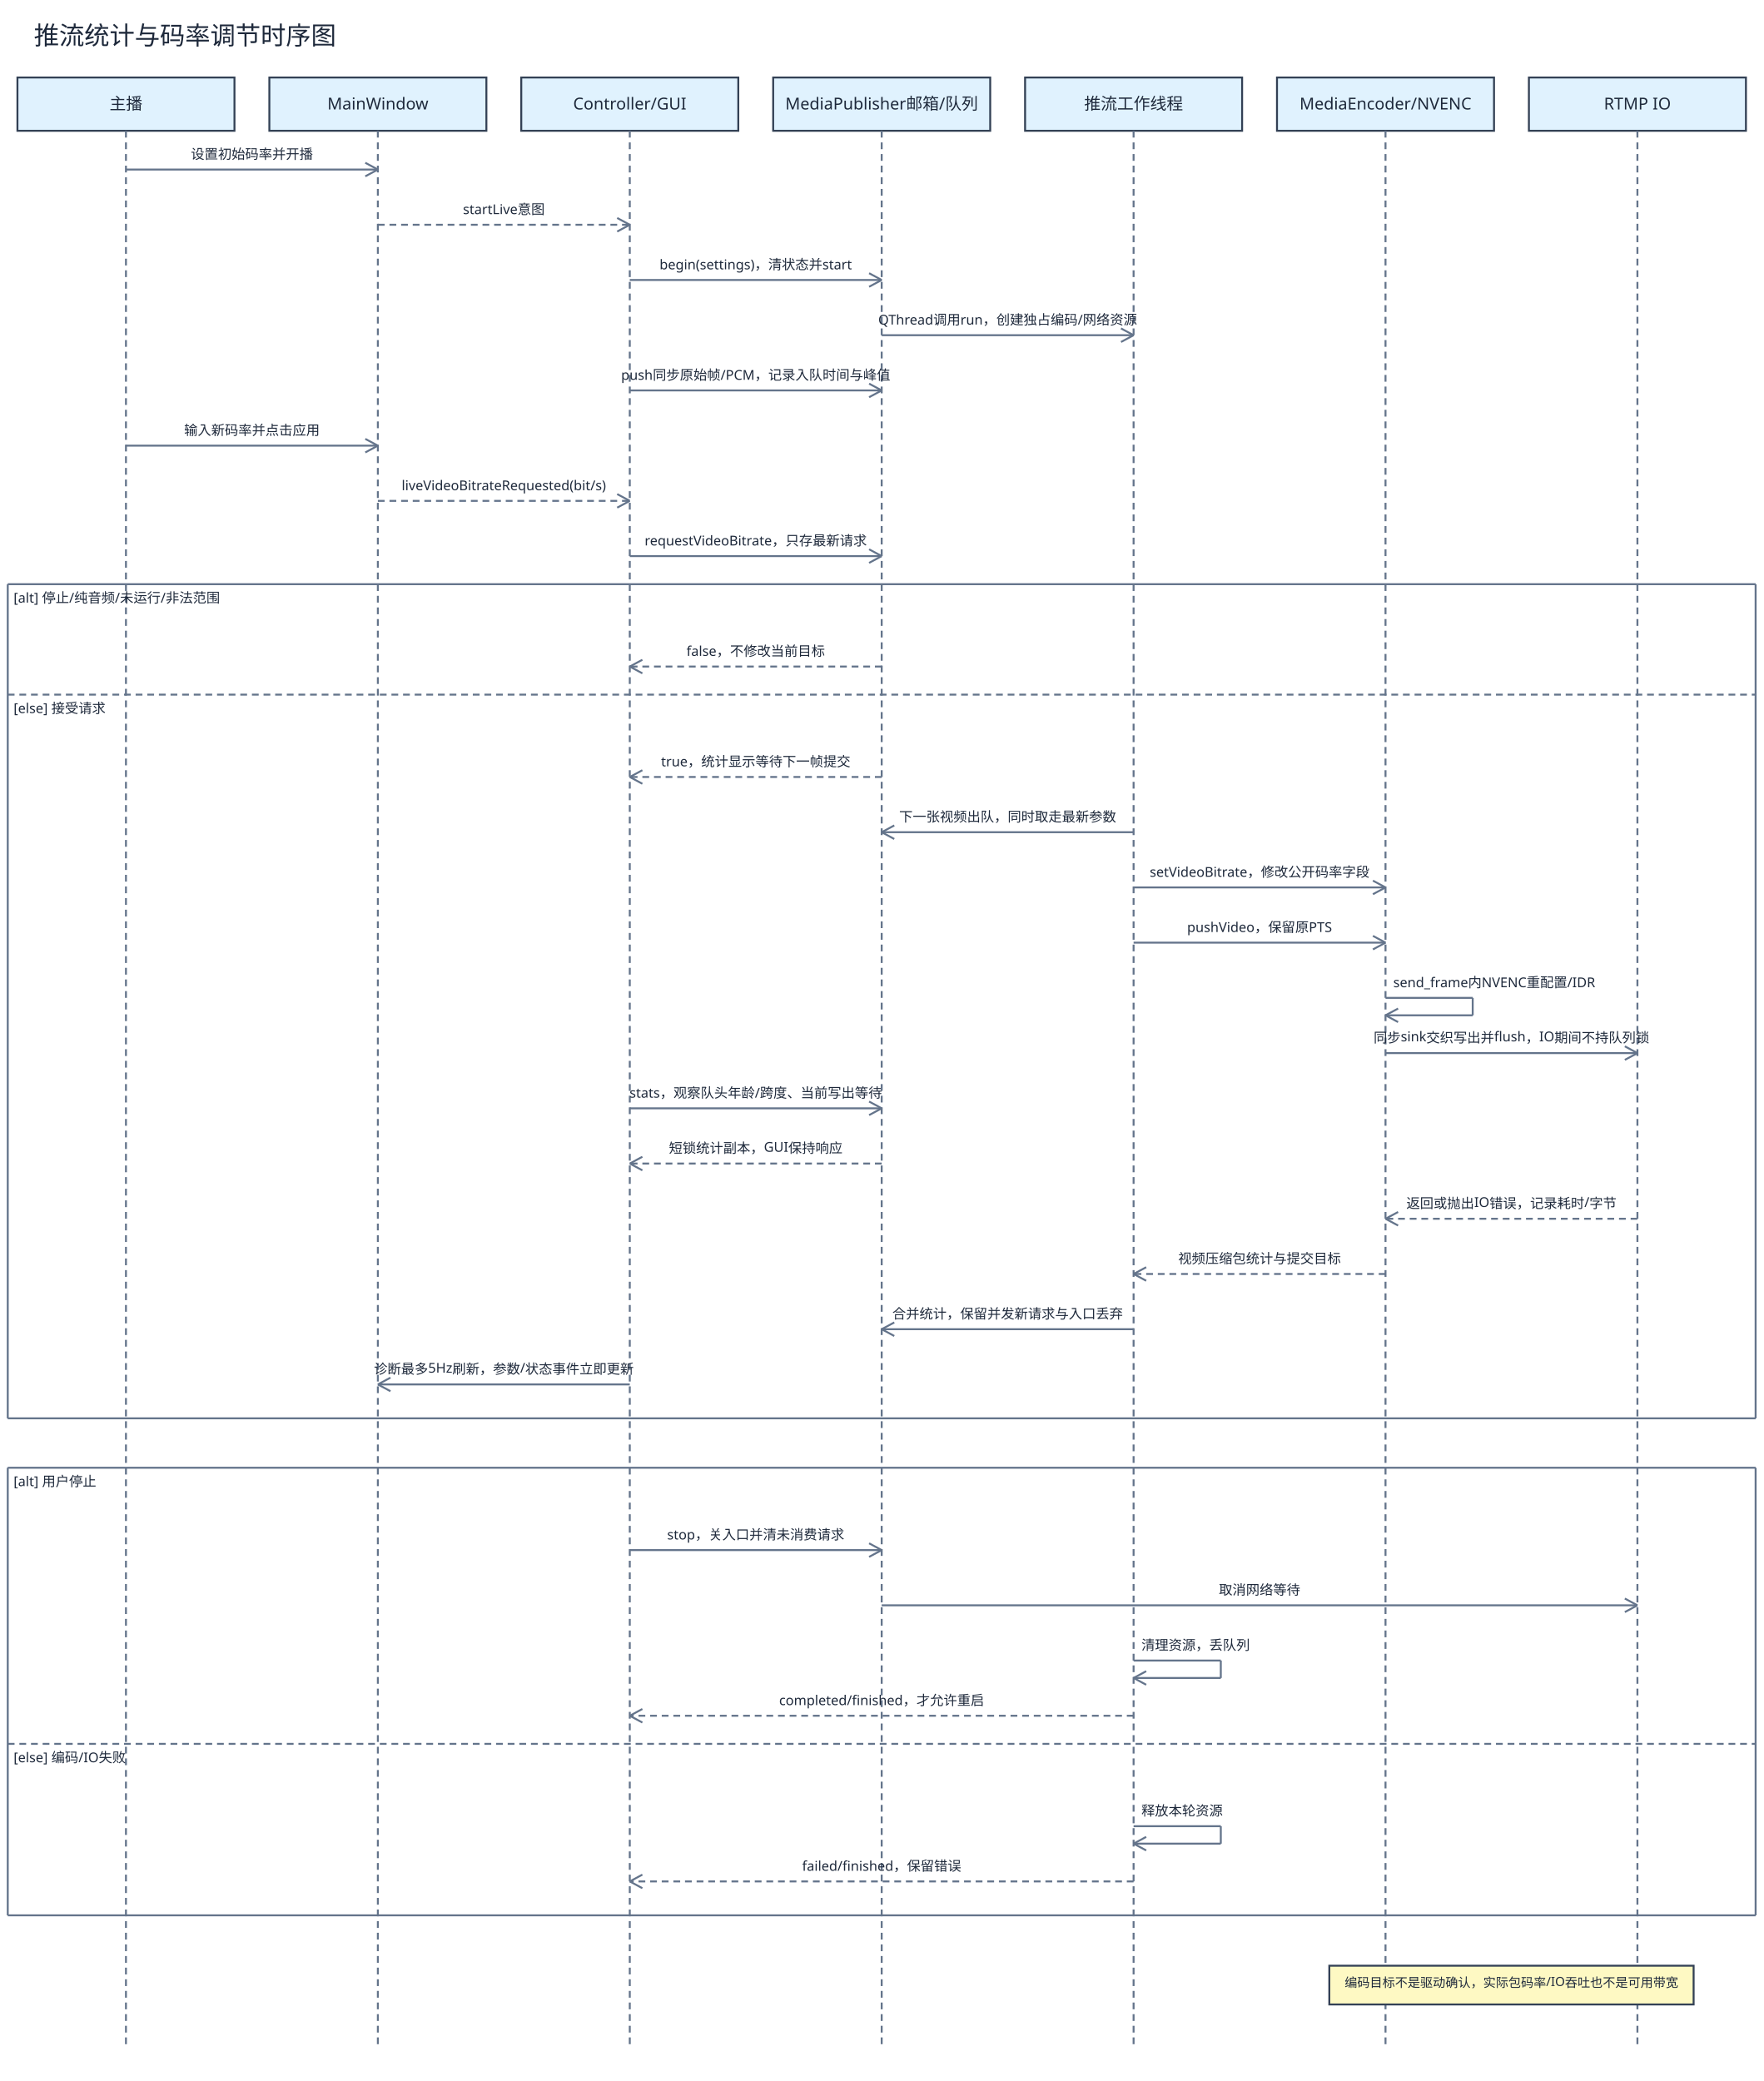
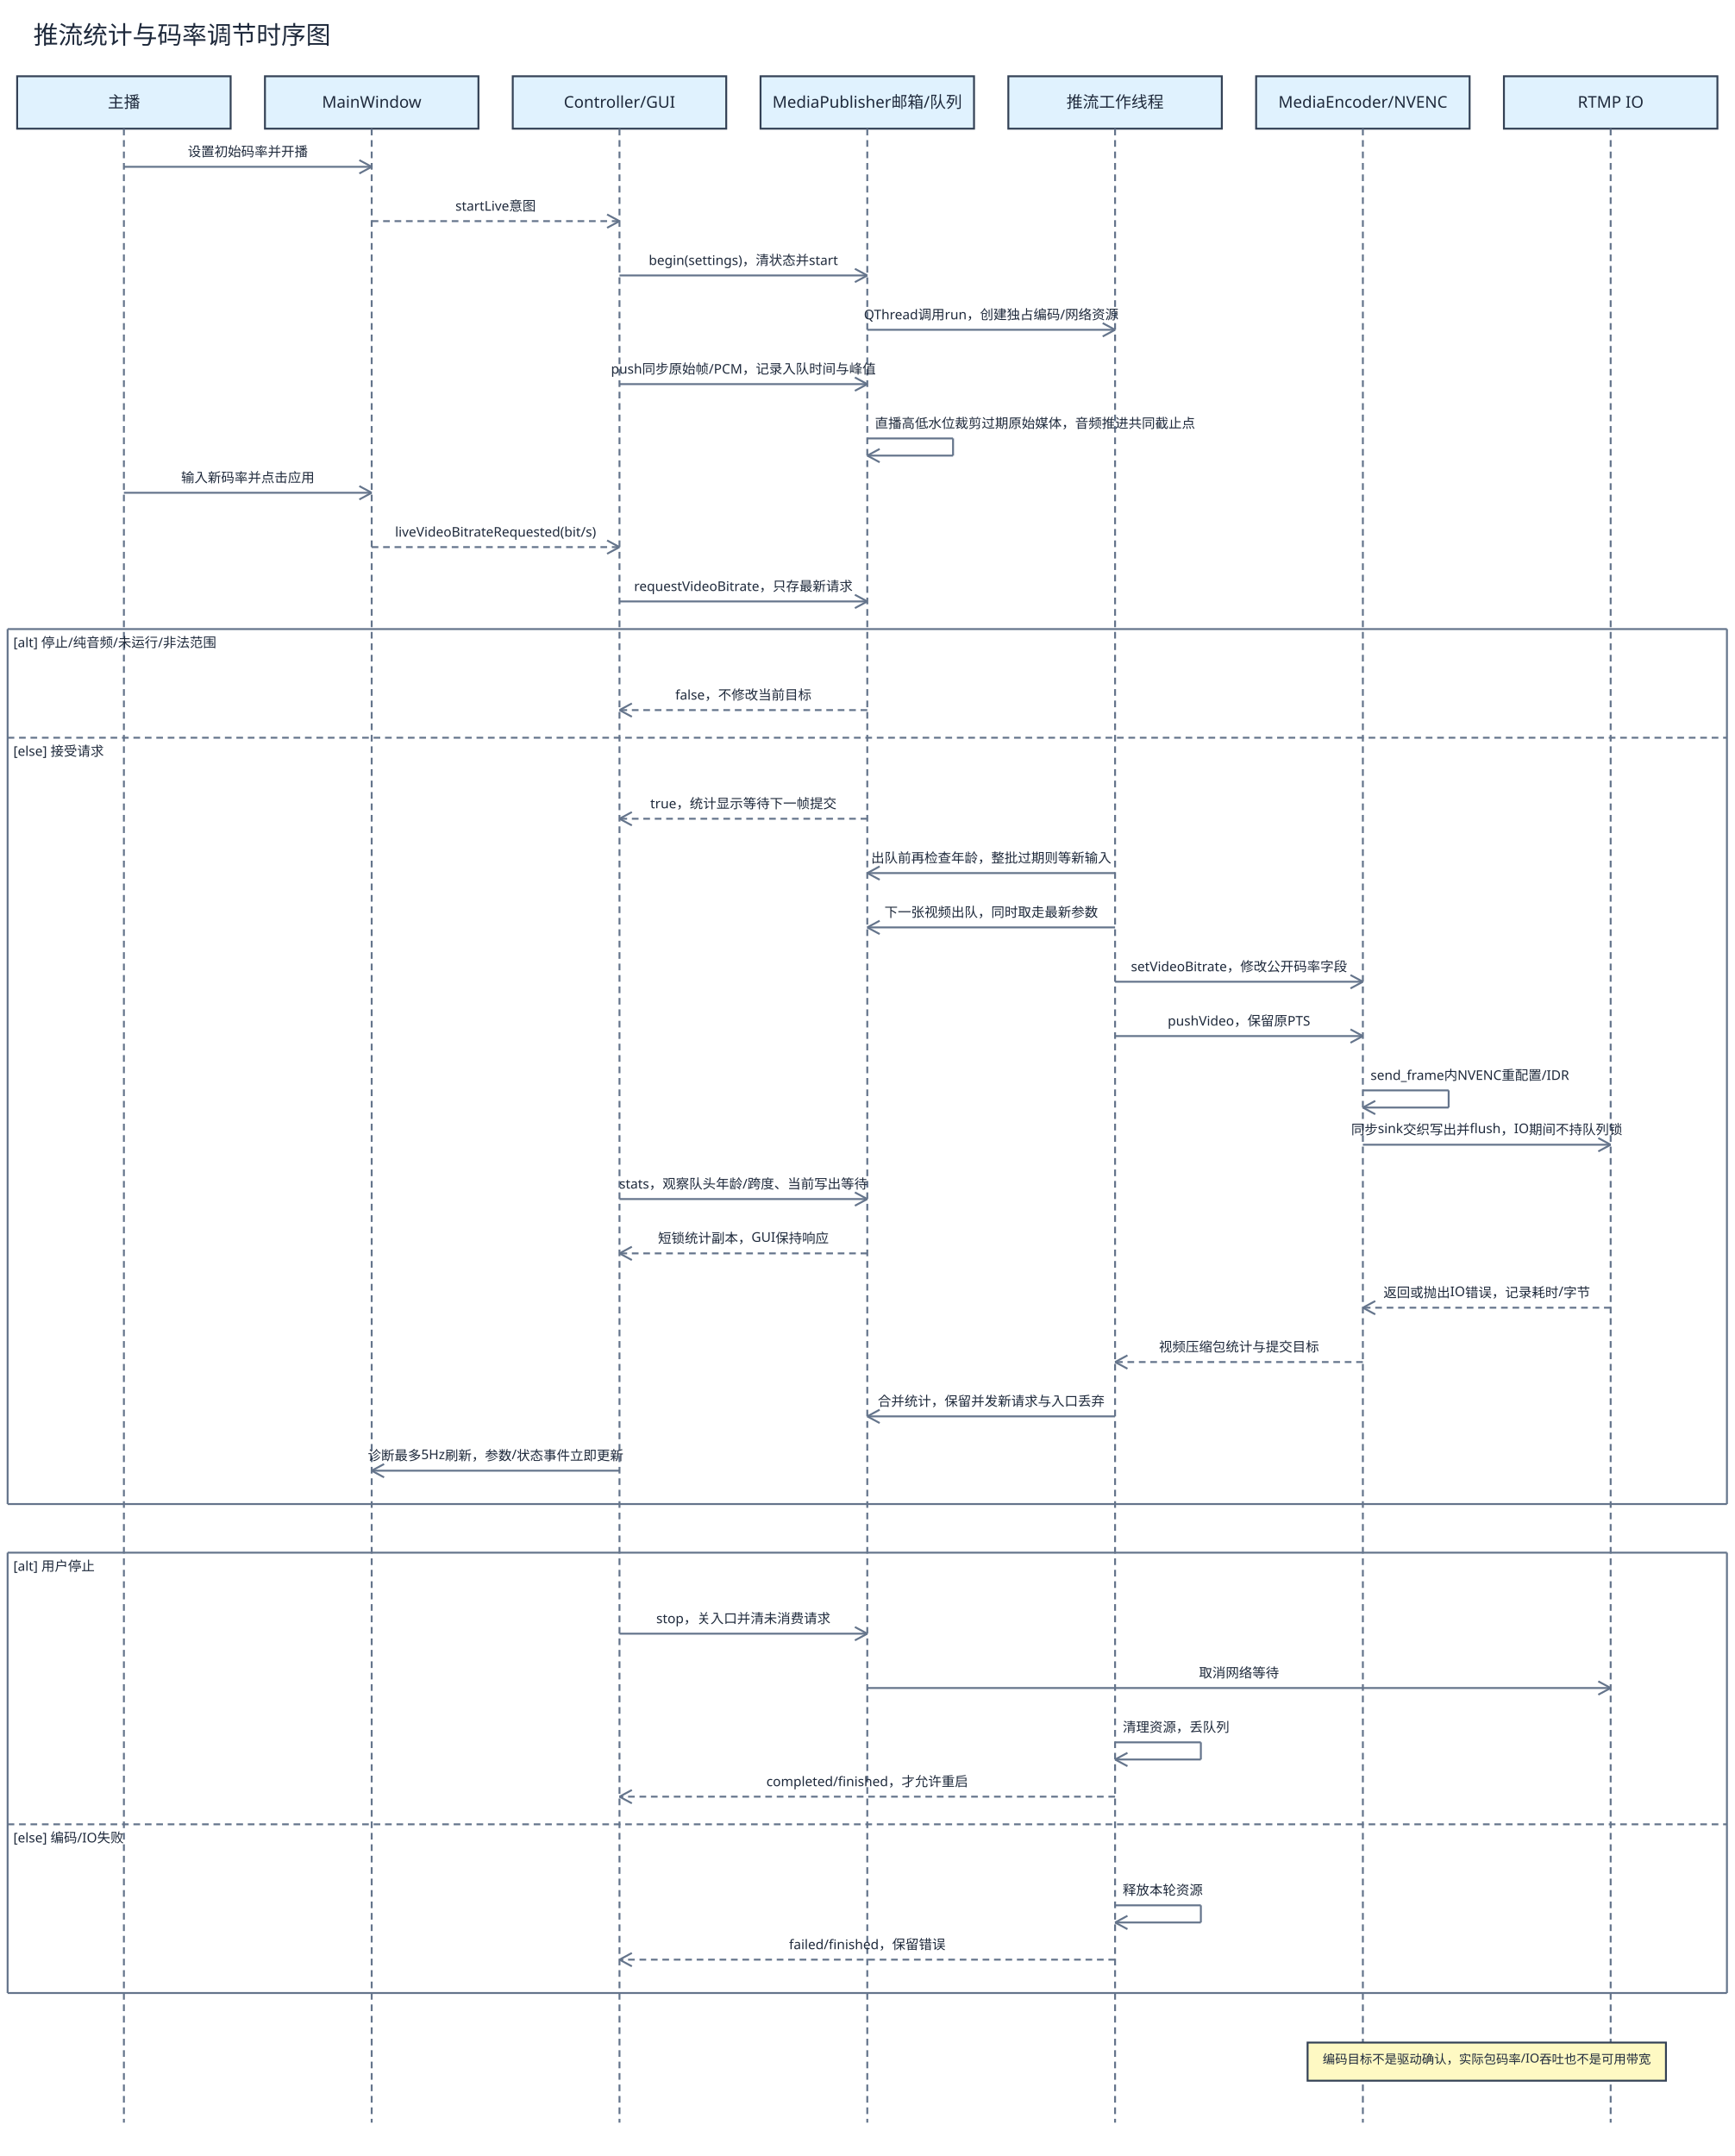
- <svg xmlns="http://www.w3.org/2000/svg" width="1820" height="2148" viewBox="0 0 1820 2148">
+ <svg xmlns="http://www.w3.org/2000/svg" width="1820" height="2262" viewBox="0 0 1820 2262">
  <text x="35" y="46" fill="#1e293b" font-family="Microsoft YaHei, sans-serif" font-size="26" text-anchor="start">推流统计与码率调节时序图</text>
  <rect x="18.0" y="80" width="224" height="55" fill="#e0f2fe" stroke="#334155" stroke-width="2" />
  <text x="130.0" y="113" fill="#1e293b" font-family="Microsoft YaHei, sans-serif" font-size="17" text-anchor="middle">主播</text>
-   <line x1="130.0" y1="135" x2="130.0" y2="2113" stroke="#64748b" stroke-width="2" stroke-dasharray="7 5" />
+   <line x1="130.0" y1="135" x2="130.0" y2="2227" stroke="#64748b" stroke-width="2" stroke-dasharray="7 5" />
  <rect x="278.0" y="80" width="224" height="55" fill="#e0f2fe" stroke="#334155" stroke-width="2" />
  <text x="390.0" y="113" fill="#1e293b" font-family="Microsoft YaHei, sans-serif" font-size="17" text-anchor="middle">MainWindow</text>
-   <line x1="390.0" y1="135" x2="390.0" y2="2113" stroke="#64748b" stroke-width="2" stroke-dasharray="7 5" />
+   <line x1="390.0" y1="135" x2="390.0" y2="2227" stroke="#64748b" stroke-width="2" stroke-dasharray="7 5" />
  <rect x="538.0" y="80" width="224" height="55" fill="#e0f2fe" stroke="#334155" stroke-width="2" />
  <text x="650.0" y="113" fill="#1e293b" font-family="Microsoft YaHei, sans-serif" font-size="17" text-anchor="middle">Controller/GUI</text>
-   <line x1="650.0" y1="135" x2="650.0" y2="2113" stroke="#64748b" stroke-width="2" stroke-dasharray="7 5" />
+   <line x1="650.0" y1="135" x2="650.0" y2="2227" stroke="#64748b" stroke-width="2" stroke-dasharray="7 5" />
  <rect x="798.0" y="80" width="224" height="55" fill="#e0f2fe" stroke="#334155" stroke-width="2" />
  <text x="910.0" y="113" fill="#1e293b" font-family="Microsoft YaHei, sans-serif" font-size="17" text-anchor="middle">MediaPublisher邮箱/队列</text>
-   <line x1="910.0" y1="135" x2="910.0" y2="2113" stroke="#64748b" stroke-width="2" stroke-dasharray="7 5" />
+   <line x1="910.0" y1="135" x2="910.0" y2="2227" stroke="#64748b" stroke-width="2" stroke-dasharray="7 5" />
  <rect x="1058.0" y="80" width="224" height="55" fill="#e0f2fe" stroke="#334155" stroke-width="2" />
  <text x="1170.0" y="113" fill="#1e293b" font-family="Microsoft YaHei, sans-serif" font-size="17" text-anchor="middle">推流工作线程</text>
-   <line x1="1170.0" y1="135" x2="1170.0" y2="2113" stroke="#64748b" stroke-width="2" stroke-dasharray="7 5" />
+   <line x1="1170.0" y1="135" x2="1170.0" y2="2227" stroke="#64748b" stroke-width="2" stroke-dasharray="7 5" />
  <rect x="1318.0" y="80" width="224" height="55" fill="#e0f2fe" stroke="#334155" stroke-width="2" />
  <text x="1430.0" y="113" fill="#1e293b" font-family="Microsoft YaHei, sans-serif" font-size="17" text-anchor="middle">MediaEncoder/NVENC</text>
-   <line x1="1430.0" y1="135" x2="1430.0" y2="2113" stroke="#64748b" stroke-width="2" stroke-dasharray="7 5" />
+   <line x1="1430.0" y1="135" x2="1430.0" y2="2227" stroke="#64748b" stroke-width="2" stroke-dasharray="7 5" />
  <rect x="1578.0" y="80" width="224" height="55" fill="#e0f2fe" stroke="#334155" stroke-width="2" />
  <text x="1690.0" y="113" fill="#1e293b" font-family="Microsoft YaHei, sans-serif" font-size="17" text-anchor="middle">RTMP IO</text>
-   <line x1="1690.0" y1="135" x2="1690.0" y2="2113" stroke="#64748b" stroke-width="2" stroke-dasharray="7 5" />
+   <line x1="1690.0" y1="135" x2="1690.0" y2="2227" stroke="#64748b" stroke-width="2" stroke-dasharray="7 5" />
  <line x1="130.0" y1="175" x2="390.0" y2="175" stroke="#64748b" stroke-width="2" />
  <line x1="390.0" y1="175" x2="377.0" y2="182.0" stroke="#64748b" stroke-width="2" />
  <line x1="390.0" y1="175" x2="377.0" y2="168.0" stroke="#64748b" stroke-width="2" />
  <text x="260.0" y="164" fill="#1e293b" font-family="Microsoft YaHei, sans-serif" font-size="14" text-anchor="middle">设置初始码率并开播</text>
  <line x1="390.0" y1="232" x2="650.0" y2="232" stroke="#64748b" stroke-width="2" stroke-dasharray="7 5" />
  <line x1="650.0" y1="232" x2="637.0" y2="239.0" stroke="#64748b" stroke-width="2" />
  <line x1="650.0" y1="232" x2="637.0" y2="225.0" stroke="#64748b" stroke-width="2" />
  <text x="520.0" y="221" fill="#1e293b" font-family="Microsoft YaHei, sans-serif" font-size="14" text-anchor="middle">startLive意图</text>
  <line x1="650.0" y1="289" x2="910.0" y2="289" stroke="#64748b" stroke-width="2" />
  <line x1="910.0" y1="289" x2="897.0" y2="296.0" stroke="#64748b" stroke-width="2" />
  <line x1="910.0" y1="289" x2="897.0" y2="282.0" stroke="#64748b" stroke-width="2" />
  <text x="780.0" y="278" fill="#1e293b" font-family="Microsoft YaHei, sans-serif" font-size="14" text-anchor="middle">begin(settings)，清状态并start</text>
  <line x1="910.0" y1="346" x2="1170.0" y2="346" stroke="#64748b" stroke-width="2" />
  <line x1="1170.0" y1="346" x2="1157.0" y2="353.0" stroke="#64748b" stroke-width="2" />
  <line x1="1170.0" y1="346" x2="1157.0" y2="339.0" stroke="#64748b" stroke-width="2" />
  <text x="1040.0" y="335" fill="#1e293b" font-family="Microsoft YaHei, sans-serif" font-size="14" text-anchor="middle">QThread调用run，创建独占编码/网络资源</text>
  <line x1="650.0" y1="403" x2="910.0" y2="403" stroke="#64748b" stroke-width="2" />
  <line x1="910.0" y1="403" x2="897.0" y2="410.0" stroke="#64748b" stroke-width="2" />
  <line x1="910.0" y1="403" x2="897.0" y2="396.0" stroke="#64748b" stroke-width="2" />
  <text x="780.0" y="392" fill="#1e293b" font-family="Microsoft YaHei, sans-serif" font-size="14" text-anchor="middle">push同步原始帧/PCM，记录入队时间与峰值</text>
-   <line x1="130.0" y1="460" x2="390.0" y2="460" stroke="#64748b" stroke-width="2" />
-   <line x1="390.0" y1="460" x2="377.0" y2="467.0" stroke="#64748b" stroke-width="2" />
-   <line x1="390.0" y1="460" x2="377.0" y2="453.0" stroke="#64748b" stroke-width="2" />
-   <text x="260.0" y="449" fill="#1e293b" font-family="Microsoft YaHei, sans-serif" font-size="14" text-anchor="middle">输入新码率并点击应用</text>
-   <line x1="390.0" y1="517" x2="650.0" y2="517" stroke="#64748b" stroke-width="2" stroke-dasharray="7 5" />
-   <line x1="650.0" y1="517" x2="637.0" y2="524.0" stroke="#64748b" stroke-width="2" />
-   <line x1="650.0" y1="517" x2="637.0" y2="510.0" stroke="#64748b" stroke-width="2" />
-   <text x="520.0" y="506" fill="#1e293b" font-family="Microsoft YaHei, sans-serif" font-size="14" text-anchor="middle">liveVideoBitrateRequested(bit/s)</text>
-   <line x1="650.0" y1="574" x2="910.0" y2="574" stroke="#64748b" stroke-width="2" />
-   <line x1="910.0" y1="574" x2="897.0" y2="581.0" stroke="#64748b" stroke-width="2" />
-   <line x1="910.0" y1="574" x2="897.0" y2="567.0" stroke="#64748b" stroke-width="2" />
-   <text x="780.0" y="563" fill="#1e293b" font-family="Microsoft YaHei, sans-serif" font-size="14" text-anchor="middle">requestVideoBitrate，只存最新请求</text>
-   <text x="14" y="622" fill="#1e293b" font-family="Microsoft YaHei, sans-serif" font-size="14" text-anchor="start">[alt] 停止/纯音频/未运行/非法范围</text>
-   <line x1="8" y1="603" x2="1812" y2="603" stroke="#64748b" stroke-width="2" />
-   <line x1="910.0" y1="688" x2="650.0" y2="688" stroke="#64748b" stroke-width="2" stroke-dasharray="7 5" />
-   <line x1="650.0" y1="688" x2="663.0" y2="681.0" stroke="#64748b" stroke-width="2" />
-   <line x1="650.0" y1="688" x2="663.0" y2="695.0" stroke="#64748b" stroke-width="2" />
-   <text x="780.0" y="677" fill="#1e293b" font-family="Microsoft YaHei, sans-serif" font-size="14" text-anchor="middle">false，不修改当前目标</text>
-   <line x1="8" y1="717" x2="1812" y2="717" stroke="#64748b" stroke-width="2" stroke-dasharray="7 5" />
-   <text x="14" y="736" fill="#1e293b" font-family="Microsoft YaHei, sans-serif" font-size="14" text-anchor="start">[else] 接受请求</text>
-   <line x1="910.0" y1="802" x2="650.0" y2="802" stroke="#64748b" stroke-width="2" stroke-dasharray="7 5" />
-   <line x1="650.0" y1="802" x2="663.0" y2="795.0" stroke="#64748b" stroke-width="2" />
-   <line x1="650.0" y1="802" x2="663.0" y2="809.0" stroke="#64748b" stroke-width="2" />
-   <text x="780.0" y="791" fill="#1e293b" font-family="Microsoft YaHei, sans-serif" font-size="14" text-anchor="middle">true，统计显示等待下一帧提交</text>
-   <line x1="1170.0" y1="859" x2="910.0" y2="859" stroke="#64748b" stroke-width="2" />
-   <line x1="910.0" y1="859" x2="923.0" y2="852.0" stroke="#64748b" stroke-width="2" />
-   <line x1="910.0" y1="859" x2="923.0" y2="866.0" stroke="#64748b" stroke-width="2" />
-   <text x="1040.0" y="848" fill="#1e293b" font-family="Microsoft YaHei, sans-serif" font-size="14" text-anchor="middle">下一张视频出队，同时取走最新参数</text>
-   <line x1="1170.0" y1="916" x2="1430.0" y2="916" stroke="#64748b" stroke-width="2" />
-   <line x1="1430.0" y1="916" x2="1417.0" y2="923.0" stroke="#64748b" stroke-width="2" />
-   <line x1="1430.0" y1="916" x2="1417.0" y2="909.0" stroke="#64748b" stroke-width="2" />
-   <text x="1300.0" y="905" fill="#1e293b" font-family="Microsoft YaHei, sans-serif" font-size="14" text-anchor="middle">setVideoBitrate，修改公开码率字段</text>
-   <line x1="1170.0" y1="973" x2="1430.0" y2="973" stroke="#64748b" stroke-width="2" />
-   <line x1="1430.0" y1="973" x2="1417.0" y2="980.0" stroke="#64748b" stroke-width="2" />
-   <line x1="1430.0" y1="973" x2="1417.0" y2="966.0" stroke="#64748b" stroke-width="2" />
-   <text x="1300.0" y="962" fill="#1e293b" font-family="Microsoft YaHei, sans-serif" font-size="14" text-anchor="middle">pushVideo，保留原PTS</text>
-   <line x1="1430.0" y1="1030" x2="1520.0" y2="1030" stroke="#64748b" stroke-width="2" />
-   <line x1="1520.0" y1="1030" x2="1520.0" y2="1048" stroke="#64748b" stroke-width="2" />
-   <line x1="1520.0" y1="1048" x2="1430.0" y2="1048" stroke="#64748b" stroke-width="2" />
-   <line x1="1430.0" y1="1048" x2="1443.0" y2="1041.0" stroke="#64748b" stroke-width="2" />
-   <line x1="1430.0" y1="1048" x2="1443.0" y2="1055.0" stroke="#64748b" stroke-width="2" />
-   <text x="1438.0" y="1019" fill="#1e293b" font-family="Microsoft YaHei, sans-serif" font-size="14" text-anchor="start">send_frame内NVENC重配置/IDR</text>
-   <line x1="1430.0" y1="1087" x2="1690.0" y2="1087" stroke="#64748b" stroke-width="2" />
-   <line x1="1690.0" y1="1087" x2="1677.0" y2="1094.0" stroke="#64748b" stroke-width="2" />
-   <line x1="1690.0" y1="1087" x2="1677.0" y2="1080.0" stroke="#64748b" stroke-width="2" />
-   <text x="1560.0" y="1076" fill="#1e293b" font-family="Microsoft YaHei, sans-serif" font-size="14" text-anchor="middle">同步sink交织写出并flush，IO期间不持队列锁</text>
-   <line x1="650.0" y1="1144" x2="910.0" y2="1144" stroke="#64748b" stroke-width="2" />
-   <line x1="910.0" y1="1144" x2="897.0" y2="1151.0" stroke="#64748b" stroke-width="2" />
-   <line x1="910.0" y1="1144" x2="897.0" y2="1137.0" stroke="#64748b" stroke-width="2" />
-   <text x="780.0" y="1133" fill="#1e293b" font-family="Microsoft YaHei, sans-serif" font-size="14" text-anchor="middle">stats，观察队头年龄/跨度、当前写出等待</text>
-   <line x1="910.0" y1="1201" x2="650.0" y2="1201" stroke="#64748b" stroke-width="2" stroke-dasharray="7 5" />
-   <line x1="650.0" y1="1201" x2="663.0" y2="1194.0" stroke="#64748b" stroke-width="2" />
-   <line x1="650.0" y1="1201" x2="663.0" y2="1208.0" stroke="#64748b" stroke-width="2" />
-   <text x="780.0" y="1190" fill="#1e293b" font-family="Microsoft YaHei, sans-serif" font-size="14" text-anchor="middle">短锁统计副本，GUI保持响应</text>
-   <line x1="1690.0" y1="1258" x2="1430.0" y2="1258" stroke="#64748b" stroke-width="2" stroke-dasharray="7 5" />
-   <line x1="1430.0" y1="1258" x2="1443.0" y2="1251.0" stroke="#64748b" stroke-width="2" />
-   <line x1="1430.0" y1="1258" x2="1443.0" y2="1265.0" stroke="#64748b" stroke-width="2" />
-   <text x="1560.0" y="1247" fill="#1e293b" font-family="Microsoft YaHei, sans-serif" font-size="14" text-anchor="middle">返回或抛出IO错误，记录耗时/字节</text>
-   <line x1="1430.0" y1="1315" x2="1170.0" y2="1315" stroke="#64748b" stroke-width="2" stroke-dasharray="7 5" />
-   <line x1="1170.0" y1="1315" x2="1183.0" y2="1308.0" stroke="#64748b" stroke-width="2" />
-   <line x1="1170.0" y1="1315" x2="1183.0" y2="1322.0" stroke="#64748b" stroke-width="2" />
-   <text x="1300.0" y="1304" fill="#1e293b" font-family="Microsoft YaHei, sans-serif" font-size="14" text-anchor="middle">视频压缩包统计与提交目标</text>
-   <line x1="1170.0" y1="1372" x2="910.0" y2="1372" stroke="#64748b" stroke-width="2" />
-   <line x1="910.0" y1="1372" x2="923.0" y2="1365.0" stroke="#64748b" stroke-width="2" />
-   <line x1="910.0" y1="1372" x2="923.0" y2="1379.0" stroke="#64748b" stroke-width="2" />
-   <text x="1040.0" y="1361" fill="#1e293b" font-family="Microsoft YaHei, sans-serif" font-size="14" text-anchor="middle">合并统计，保留并发新请求与入口丢弃</text>
-   <line x1="650.0" y1="1429" x2="390.0" y2="1429" stroke="#64748b" stroke-width="2" />
-   <line x1="390.0" y1="1429" x2="403.0" y2="1422.0" stroke="#64748b" stroke-width="2" />
-   <line x1="390.0" y1="1429" x2="403.0" y2="1436.0" stroke="#64748b" stroke-width="2" />
-   <text x="520.0" y="1418" fill="#1e293b" font-family="Microsoft YaHei, sans-serif" font-size="14" text-anchor="middle">诊断最多5Hz刷新，参数/状态事件立即更新</text>
-   <line x1="8" y1="603" x2="8" y2="1464" stroke="#64748b" stroke-width="2" />
-   <line x1="1812" y1="603" x2="1812" y2="1464" stroke="#64748b" stroke-width="2" />
-   <line x1="8" y1="1464" x2="1812" y2="1464" stroke="#64748b" stroke-width="2" />
-   <text x="14" y="1534" fill="#1e293b" font-family="Microsoft YaHei, sans-serif" font-size="14" text-anchor="start">[alt] 用户停止</text>
-   <line x1="8" y1="1515" x2="1812" y2="1515" stroke="#64748b" stroke-width="2" />
-   <line x1="650.0" y1="1600" x2="910.0" y2="1600" stroke="#64748b" stroke-width="2" />
-   <line x1="910.0" y1="1600" x2="897.0" y2="1607.0" stroke="#64748b" stroke-width="2" />
-   <line x1="910.0" y1="1600" x2="897.0" y2="1593.0" stroke="#64748b" stroke-width="2" />
-   <text x="780.0" y="1589" fill="#1e293b" font-family="Microsoft YaHei, sans-serif" font-size="14" text-anchor="middle">stop，关入口并清未消费请求</text>
-   <line x1="910.0" y1="1657" x2="1690.0" y2="1657" stroke="#64748b" stroke-width="2" />
-   <line x1="1690.0" y1="1657" x2="1677.0" y2="1664.0" stroke="#64748b" stroke-width="2" />
-   <line x1="1690.0" y1="1657" x2="1677.0" y2="1650.0" stroke="#64748b" stroke-width="2" />
-   <text x="1300.0" y="1646" fill="#1e293b" font-family="Microsoft YaHei, sans-serif" font-size="14" text-anchor="middle">取消网络等待</text>
-   <line x1="1170.0" y1="1714" x2="1260.0" y2="1714" stroke="#64748b" stroke-width="2" />
-   <line x1="1260.0" y1="1714" x2="1260.0" y2="1732" stroke="#64748b" stroke-width="2" />
-   <line x1="1260.0" y1="1732" x2="1170.0" y2="1732" stroke="#64748b" stroke-width="2" />
-   <line x1="1170.0" y1="1732" x2="1183.0" y2="1725.0" stroke="#64748b" stroke-width="2" />
-   <line x1="1170.0" y1="1732" x2="1183.0" y2="1739.0" stroke="#64748b" stroke-width="2" />
-   <text x="1178.0" y="1703" fill="#1e293b" font-family="Microsoft YaHei, sans-serif" font-size="14" text-anchor="start">清理资源，丢队列</text>
-   <line x1="1170.0" y1="1771" x2="650.0" y2="1771" stroke="#64748b" stroke-width="2" stroke-dasharray="7 5" />
-   <line x1="650.0" y1="1771" x2="663.0" y2="1764.0" stroke="#64748b" stroke-width="2" />
-   <line x1="650.0" y1="1771" x2="663.0" y2="1778.0" stroke="#64748b" stroke-width="2" />
-   <text x="910.0" y="1760" fill="#1e293b" font-family="Microsoft YaHei, sans-serif" font-size="14" text-anchor="middle">completed/finished，才允许重启</text>
-   <line x1="8" y1="1800" x2="1812" y2="1800" stroke="#64748b" stroke-width="2" stroke-dasharray="7 5" />
-   <text x="14" y="1819" fill="#1e293b" font-family="Microsoft YaHei, sans-serif" font-size="14" text-anchor="start">[else] 编码/IO失败</text>
-   <line x1="1170.0" y1="1885" x2="1260.0" y2="1885" stroke="#64748b" stroke-width="2" />
-   <line x1="1260.0" y1="1885" x2="1260.0" y2="1903" stroke="#64748b" stroke-width="2" />
-   <line x1="1260.0" y1="1903" x2="1170.0" y2="1903" stroke="#64748b" stroke-width="2" />
-   <line x1="1170.0" y1="1903" x2="1183.0" y2="1896.0" stroke="#64748b" stroke-width="2" />
-   <line x1="1170.0" y1="1903" x2="1183.0" y2="1910.0" stroke="#64748b" stroke-width="2" />
-   <text x="1178.0" y="1874" fill="#1e293b" font-family="Microsoft YaHei, sans-serif" font-size="14" text-anchor="start">释放本轮资源</text>
-   <line x1="1170.0" y1="1942" x2="650.0" y2="1942" stroke="#64748b" stroke-width="2" stroke-dasharray="7 5" />
-   <line x1="650.0" y1="1942" x2="663.0" y2="1935.0" stroke="#64748b" stroke-width="2" />
-   <line x1="650.0" y1="1942" x2="663.0" y2="1949.0" stroke="#64748b" stroke-width="2" />
-   <text x="910.0" y="1931" fill="#1e293b" font-family="Microsoft YaHei, sans-serif" font-size="14" text-anchor="middle">failed/finished，保留错误</text>
-   <line x1="8" y1="1515" x2="8" y2="1977" stroke="#64748b" stroke-width="2" />
-   <line x1="1812" y1="1515" x2="1812" y2="1977" stroke="#64748b" stroke-width="2" />
-   <line x1="8" y1="1977" x2="1812" y2="1977" stroke="#64748b" stroke-width="2" />
-   <rect x="1372.0" y="2029" width="376.0" height="40" fill="#fef9c3" stroke="#334155" stroke-width="2" />
-   <text x="1560.0" y="2051" fill="#1e293b" font-family="Microsoft YaHei, sans-serif" font-size="13" text-anchor="middle">编码目标不是驱动确认，实际包码率/IO吞吐也不是可用带宽</text>
+   <line x1="910.0" y1="460" x2="1000.0" y2="460" stroke="#64748b" stroke-width="2" />
+   <line x1="1000.0" y1="460" x2="1000.0" y2="478" stroke="#64748b" stroke-width="2" />
+   <line x1="1000.0" y1="478" x2="910.0" y2="478" stroke="#64748b" stroke-width="2" />
+   <line x1="910.0" y1="478" x2="923.0" y2="471.0" stroke="#64748b" stroke-width="2" />
+   <line x1="910.0" y1="478" x2="923.0" y2="485.0" stroke="#64748b" stroke-width="2" />
+   <text x="918.0" y="449" fill="#1e293b" font-family="Microsoft YaHei, sans-serif" font-size="14" text-anchor="start">直播高低水位裁剪过期原始媒体，音频推进共同截止点</text>
+   <line x1="130.0" y1="517" x2="390.0" y2="517" stroke="#64748b" stroke-width="2" />
+   <line x1="390.0" y1="517" x2="377.0" y2="524.0" stroke="#64748b" stroke-width="2" />
+   <line x1="390.0" y1="517" x2="377.0" y2="510.0" stroke="#64748b" stroke-width="2" />
+   <text x="260.0" y="506" fill="#1e293b" font-family="Microsoft YaHei, sans-serif" font-size="14" text-anchor="middle">输入新码率并点击应用</text>
+   <line x1="390.0" y1="574" x2="650.0" y2="574" stroke="#64748b" stroke-width="2" stroke-dasharray="7 5" />
+   <line x1="650.0" y1="574" x2="637.0" y2="581.0" stroke="#64748b" stroke-width="2" />
+   <line x1="650.0" y1="574" x2="637.0" y2="567.0" stroke="#64748b" stroke-width="2" />
+   <text x="520.0" y="563" fill="#1e293b" font-family="Microsoft YaHei, sans-serif" font-size="14" text-anchor="middle">liveVideoBitrateRequested(bit/s)</text>
+   <line x1="650.0" y1="631" x2="910.0" y2="631" stroke="#64748b" stroke-width="2" />
+   <line x1="910.0" y1="631" x2="897.0" y2="638.0" stroke="#64748b" stroke-width="2" />
+   <line x1="910.0" y1="631" x2="897.0" y2="624.0" stroke="#64748b" stroke-width="2" />
+   <text x="780.0" y="620" fill="#1e293b" font-family="Microsoft YaHei, sans-serif" font-size="14" text-anchor="middle">requestVideoBitrate，只存最新请求</text>
+   <text x="14" y="679" fill="#1e293b" font-family="Microsoft YaHei, sans-serif" font-size="14" text-anchor="start">[alt] 停止/纯音频/未运行/非法范围</text>
+   <line x1="8" y1="660" x2="1812" y2="660" stroke="#64748b" stroke-width="2" />
+   <line x1="910.0" y1="745" x2="650.0" y2="745" stroke="#64748b" stroke-width="2" stroke-dasharray="7 5" />
+   <line x1="650.0" y1="745" x2="663.0" y2="738.0" stroke="#64748b" stroke-width="2" />
+   <line x1="650.0" y1="745" x2="663.0" y2="752.0" stroke="#64748b" stroke-width="2" />
+   <text x="780.0" y="734" fill="#1e293b" font-family="Microsoft YaHei, sans-serif" font-size="14" text-anchor="middle">false，不修改当前目标</text>
+   <line x1="8" y1="774" x2="1812" y2="774" stroke="#64748b" stroke-width="2" stroke-dasharray="7 5" />
+   <text x="14" y="793" fill="#1e293b" font-family="Microsoft YaHei, sans-serif" font-size="14" text-anchor="start">[else] 接受请求</text>
+   <line x1="910.0" y1="859" x2="650.0" y2="859" stroke="#64748b" stroke-width="2" stroke-dasharray="7 5" />
+   <line x1="650.0" y1="859" x2="663.0" y2="852.0" stroke="#64748b" stroke-width="2" />
+   <line x1="650.0" y1="859" x2="663.0" y2="866.0" stroke="#64748b" stroke-width="2" />
+   <text x="780.0" y="848" fill="#1e293b" font-family="Microsoft YaHei, sans-serif" font-size="14" text-anchor="middle">true，统计显示等待下一帧提交</text>
+   <line x1="1170.0" y1="916" x2="910.0" y2="916" stroke="#64748b" stroke-width="2" />
+   <line x1="910.0" y1="916" x2="923.0" y2="909.0" stroke="#64748b" stroke-width="2" />
+   <line x1="910.0" y1="916" x2="923.0" y2="923.0" stroke="#64748b" stroke-width="2" />
+   <text x="1040.0" y="905" fill="#1e293b" font-family="Microsoft YaHei, sans-serif" font-size="14" text-anchor="middle">出队前再检查年龄，整批过期则等新输入</text>
+   <line x1="1170.0" y1="973" x2="910.0" y2="973" stroke="#64748b" stroke-width="2" />
+   <line x1="910.0" y1="973" x2="923.0" y2="966.0" stroke="#64748b" stroke-width="2" />
+   <line x1="910.0" y1="973" x2="923.0" y2="980.0" stroke="#64748b" stroke-width="2" />
+   <text x="1040.0" y="962" fill="#1e293b" font-family="Microsoft YaHei, sans-serif" font-size="14" text-anchor="middle">下一张视频出队，同时取走最新参数</text>
+   <line x1="1170.0" y1="1030" x2="1430.0" y2="1030" stroke="#64748b" stroke-width="2" />
+   <line x1="1430.0" y1="1030" x2="1417.0" y2="1037.0" stroke="#64748b" stroke-width="2" />
+   <line x1="1430.0" y1="1030" x2="1417.0" y2="1023.0" stroke="#64748b" stroke-width="2" />
+   <text x="1300.0" y="1019" fill="#1e293b" font-family="Microsoft YaHei, sans-serif" font-size="14" text-anchor="middle">setVideoBitrate，修改公开码率字段</text>
+   <line x1="1170.0" y1="1087" x2="1430.0" y2="1087" stroke="#64748b" stroke-width="2" />
+   <line x1="1430.0" y1="1087" x2="1417.0" y2="1094.0" stroke="#64748b" stroke-width="2" />
+   <line x1="1430.0" y1="1087" x2="1417.0" y2="1080.0" stroke="#64748b" stroke-width="2" />
+   <text x="1300.0" y="1076" fill="#1e293b" font-family="Microsoft YaHei, sans-serif" font-size="14" text-anchor="middle">pushVideo，保留原PTS</text>
+   <line x1="1430.0" y1="1144" x2="1520.0" y2="1144" stroke="#64748b" stroke-width="2" />
+   <line x1="1520.0" y1="1144" x2="1520.0" y2="1162" stroke="#64748b" stroke-width="2" />
+   <line x1="1520.0" y1="1162" x2="1430.0" y2="1162" stroke="#64748b" stroke-width="2" />
+   <line x1="1430.0" y1="1162" x2="1443.0" y2="1155.0" stroke="#64748b" stroke-width="2" />
+   <line x1="1430.0" y1="1162" x2="1443.0" y2="1169.0" stroke="#64748b" stroke-width="2" />
+   <text x="1438.0" y="1133" fill="#1e293b" font-family="Microsoft YaHei, sans-serif" font-size="14" text-anchor="start">send_frame内NVENC重配置/IDR</text>
+   <line x1="1430.0" y1="1201" x2="1690.0" y2="1201" stroke="#64748b" stroke-width="2" />
+   <line x1="1690.0" y1="1201" x2="1677.0" y2="1208.0" stroke="#64748b" stroke-width="2" />
+   <line x1="1690.0" y1="1201" x2="1677.0" y2="1194.0" stroke="#64748b" stroke-width="2" />
+   <text x="1560.0" y="1190" fill="#1e293b" font-family="Microsoft YaHei, sans-serif" font-size="14" text-anchor="middle">同步sink交织写出并flush，IO期间不持队列锁</text>
+   <line x1="650.0" y1="1258" x2="910.0" y2="1258" stroke="#64748b" stroke-width="2" />
+   <line x1="910.0" y1="1258" x2="897.0" y2="1265.0" stroke="#64748b" stroke-width="2" />
+   <line x1="910.0" y1="1258" x2="897.0" y2="1251.0" stroke="#64748b" stroke-width="2" />
+   <text x="780.0" y="1247" fill="#1e293b" font-family="Microsoft YaHei, sans-serif" font-size="14" text-anchor="middle">stats，观察队头年龄/跨度、当前写出等待</text>
+   <line x1="910.0" y1="1315" x2="650.0" y2="1315" stroke="#64748b" stroke-width="2" stroke-dasharray="7 5" />
+   <line x1="650.0" y1="1315" x2="663.0" y2="1308.0" stroke="#64748b" stroke-width="2" />
+   <line x1="650.0" y1="1315" x2="663.0" y2="1322.0" stroke="#64748b" stroke-width="2" />
+   <text x="780.0" y="1304" fill="#1e293b" font-family="Microsoft YaHei, sans-serif" font-size="14" text-anchor="middle">短锁统计副本，GUI保持响应</text>
+   <line x1="1690.0" y1="1372" x2="1430.0" y2="1372" stroke="#64748b" stroke-width="2" stroke-dasharray="7 5" />
+   <line x1="1430.0" y1="1372" x2="1443.0" y2="1365.0" stroke="#64748b" stroke-width="2" />
+   <line x1="1430.0" y1="1372" x2="1443.0" y2="1379.0" stroke="#64748b" stroke-width="2" />
+   <text x="1560.0" y="1361" fill="#1e293b" font-family="Microsoft YaHei, sans-serif" font-size="14" text-anchor="middle">返回或抛出IO错误，记录耗时/字节</text>
+   <line x1="1430.0" y1="1429" x2="1170.0" y2="1429" stroke="#64748b" stroke-width="2" stroke-dasharray="7 5" />
+   <line x1="1170.0" y1="1429" x2="1183.0" y2="1422.0" stroke="#64748b" stroke-width="2" />
+   <line x1="1170.0" y1="1429" x2="1183.0" y2="1436.0" stroke="#64748b" stroke-width="2" />
+   <text x="1300.0" y="1418" fill="#1e293b" font-family="Microsoft YaHei, sans-serif" font-size="14" text-anchor="middle">视频压缩包统计与提交目标</text>
+   <line x1="1170.0" y1="1486" x2="910.0" y2="1486" stroke="#64748b" stroke-width="2" />
+   <line x1="910.0" y1="1486" x2="923.0" y2="1479.0" stroke="#64748b" stroke-width="2" />
+   <line x1="910.0" y1="1486" x2="923.0" y2="1493.0" stroke="#64748b" stroke-width="2" />
+   <text x="1040.0" y="1475" fill="#1e293b" font-family="Microsoft YaHei, sans-serif" font-size="14" text-anchor="middle">合并统计，保留并发新请求与入口丢弃</text>
+   <line x1="650.0" y1="1543" x2="390.0" y2="1543" stroke="#64748b" stroke-width="2" />
+   <line x1="390.0" y1="1543" x2="403.0" y2="1536.0" stroke="#64748b" stroke-width="2" />
+   <line x1="390.0" y1="1543" x2="403.0" y2="1550.0" stroke="#64748b" stroke-width="2" />
+   <text x="520.0" y="1532" fill="#1e293b" font-family="Microsoft YaHei, sans-serif" font-size="14" text-anchor="middle">诊断最多5Hz刷新，参数/状态事件立即更新</text>
+   <line x1="8" y1="660" x2="8" y2="1578" stroke="#64748b" stroke-width="2" />
+   <line x1="1812" y1="660" x2="1812" y2="1578" stroke="#64748b" stroke-width="2" />
+   <line x1="8" y1="1578" x2="1812" y2="1578" stroke="#64748b" stroke-width="2" />
+   <text x="14" y="1648" fill="#1e293b" font-family="Microsoft YaHei, sans-serif" font-size="14" text-anchor="start">[alt] 用户停止</text>
+   <line x1="8" y1="1629" x2="1812" y2="1629" stroke="#64748b" stroke-width="2" />
+   <line x1="650.0" y1="1714" x2="910.0" y2="1714" stroke="#64748b" stroke-width="2" />
+   <line x1="910.0" y1="1714" x2="897.0" y2="1721.0" stroke="#64748b" stroke-width="2" />
+   <line x1="910.0" y1="1714" x2="897.0" y2="1707.0" stroke="#64748b" stroke-width="2" />
+   <text x="780.0" y="1703" fill="#1e293b" font-family="Microsoft YaHei, sans-serif" font-size="14" text-anchor="middle">stop，关入口并清未消费请求</text>
+   <line x1="910.0" y1="1771" x2="1690.0" y2="1771" stroke="#64748b" stroke-width="2" />
+   <line x1="1690.0" y1="1771" x2="1677.0" y2="1778.0" stroke="#64748b" stroke-width="2" />
+   <line x1="1690.0" y1="1771" x2="1677.0" y2="1764.0" stroke="#64748b" stroke-width="2" />
+   <text x="1300.0" y="1760" fill="#1e293b" font-family="Microsoft YaHei, sans-serif" font-size="14" text-anchor="middle">取消网络等待</text>
+   <line x1="1170.0" y1="1828" x2="1260.0" y2="1828" stroke="#64748b" stroke-width="2" />
+   <line x1="1260.0" y1="1828" x2="1260.0" y2="1846" stroke="#64748b" stroke-width="2" />
+   <line x1="1260.0" y1="1846" x2="1170.0" y2="1846" stroke="#64748b" stroke-width="2" />
+   <line x1="1170.0" y1="1846" x2="1183.0" y2="1839.0" stroke="#64748b" stroke-width="2" />
+   <line x1="1170.0" y1="1846" x2="1183.0" y2="1853.0" stroke="#64748b" stroke-width="2" />
+   <text x="1178.0" y="1817" fill="#1e293b" font-family="Microsoft YaHei, sans-serif" font-size="14" text-anchor="start">清理资源，丢队列</text>
+   <line x1="1170.0" y1="1885" x2="650.0" y2="1885" stroke="#64748b" stroke-width="2" stroke-dasharray="7 5" />
+   <line x1="650.0" y1="1885" x2="663.0" y2="1878.0" stroke="#64748b" stroke-width="2" />
+   <line x1="650.0" y1="1885" x2="663.0" y2="1892.0" stroke="#64748b" stroke-width="2" />
+   <text x="910.0" y="1874" fill="#1e293b" font-family="Microsoft YaHei, sans-serif" font-size="14" text-anchor="middle">completed/finished，才允许重启</text>
+   <line x1="8" y1="1914" x2="1812" y2="1914" stroke="#64748b" stroke-width="2" stroke-dasharray="7 5" />
+   <text x="14" y="1933" fill="#1e293b" font-family="Microsoft YaHei, sans-serif" font-size="14" text-anchor="start">[else] 编码/IO失败</text>
+   <line x1="1170.0" y1="1999" x2="1260.0" y2="1999" stroke="#64748b" stroke-width="2" />
+   <line x1="1260.0" y1="1999" x2="1260.0" y2="2017" stroke="#64748b" stroke-width="2" />
+   <line x1="1260.0" y1="2017" x2="1170.0" y2="2017" stroke="#64748b" stroke-width="2" />
+   <line x1="1170.0" y1="2017" x2="1183.0" y2="2010.0" stroke="#64748b" stroke-width="2" />
+   <line x1="1170.0" y1="2017" x2="1183.0" y2="2024.0" stroke="#64748b" stroke-width="2" />
+   <text x="1178.0" y="1988" fill="#1e293b" font-family="Microsoft YaHei, sans-serif" font-size="14" text-anchor="start">释放本轮资源</text>
+   <line x1="1170.0" y1="2056" x2="650.0" y2="2056" stroke="#64748b" stroke-width="2" stroke-dasharray="7 5" />
+   <line x1="650.0" y1="2056" x2="663.0" y2="2049.0" stroke="#64748b" stroke-width="2" />
+   <line x1="650.0" y1="2056" x2="663.0" y2="2063.0" stroke="#64748b" stroke-width="2" />
+   <text x="910.0" y="2045" fill="#1e293b" font-family="Microsoft YaHei, sans-serif" font-size="14" text-anchor="middle">failed/finished，保留错误</text>
+   <line x1="8" y1="1629" x2="8" y2="2091" stroke="#64748b" stroke-width="2" />
+   <line x1="1812" y1="1629" x2="1812" y2="2091" stroke="#64748b" stroke-width="2" />
+   <line x1="8" y1="2091" x2="1812" y2="2091" stroke="#64748b" stroke-width="2" />
+   <rect x="1372.0" y="2143" width="376.0" height="40" fill="#fef9c3" stroke="#334155" stroke-width="2" />
+   <text x="1560.0" y="2165" fill="#1e293b" font-family="Microsoft YaHei, sans-serif" font-size="13" text-anchor="middle">编码目标不是驱动确认，实际包码率/IO吞吐也不是可用带宽</text>
</svg>
